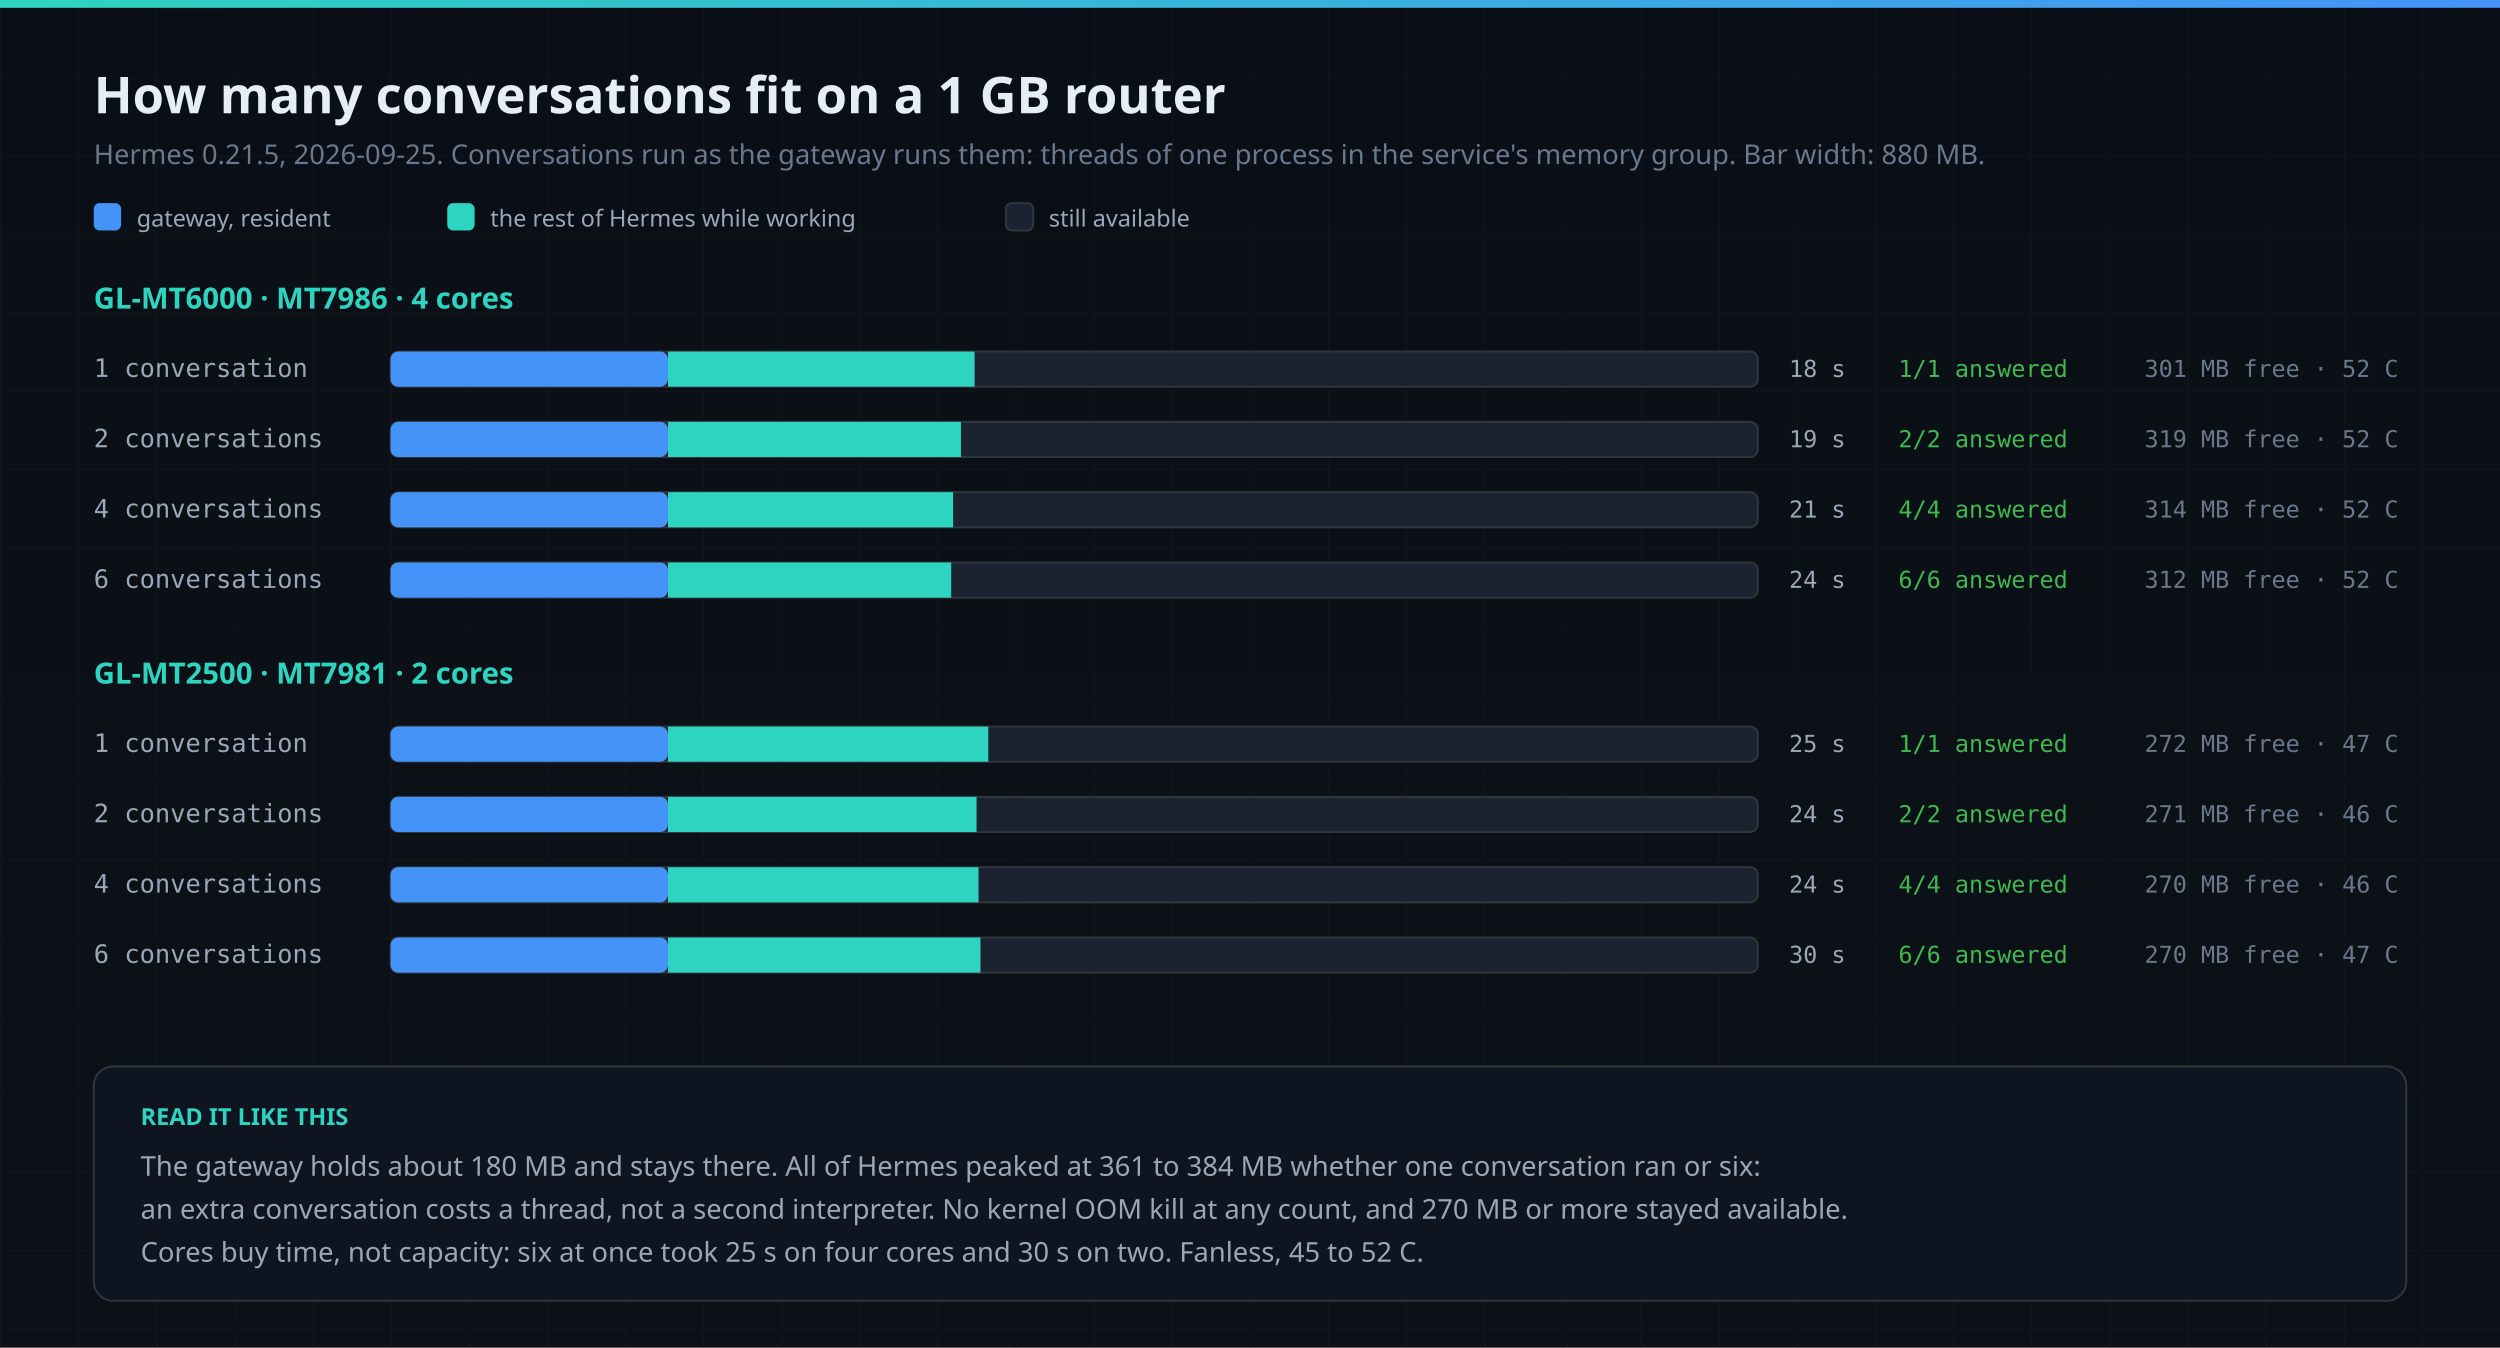
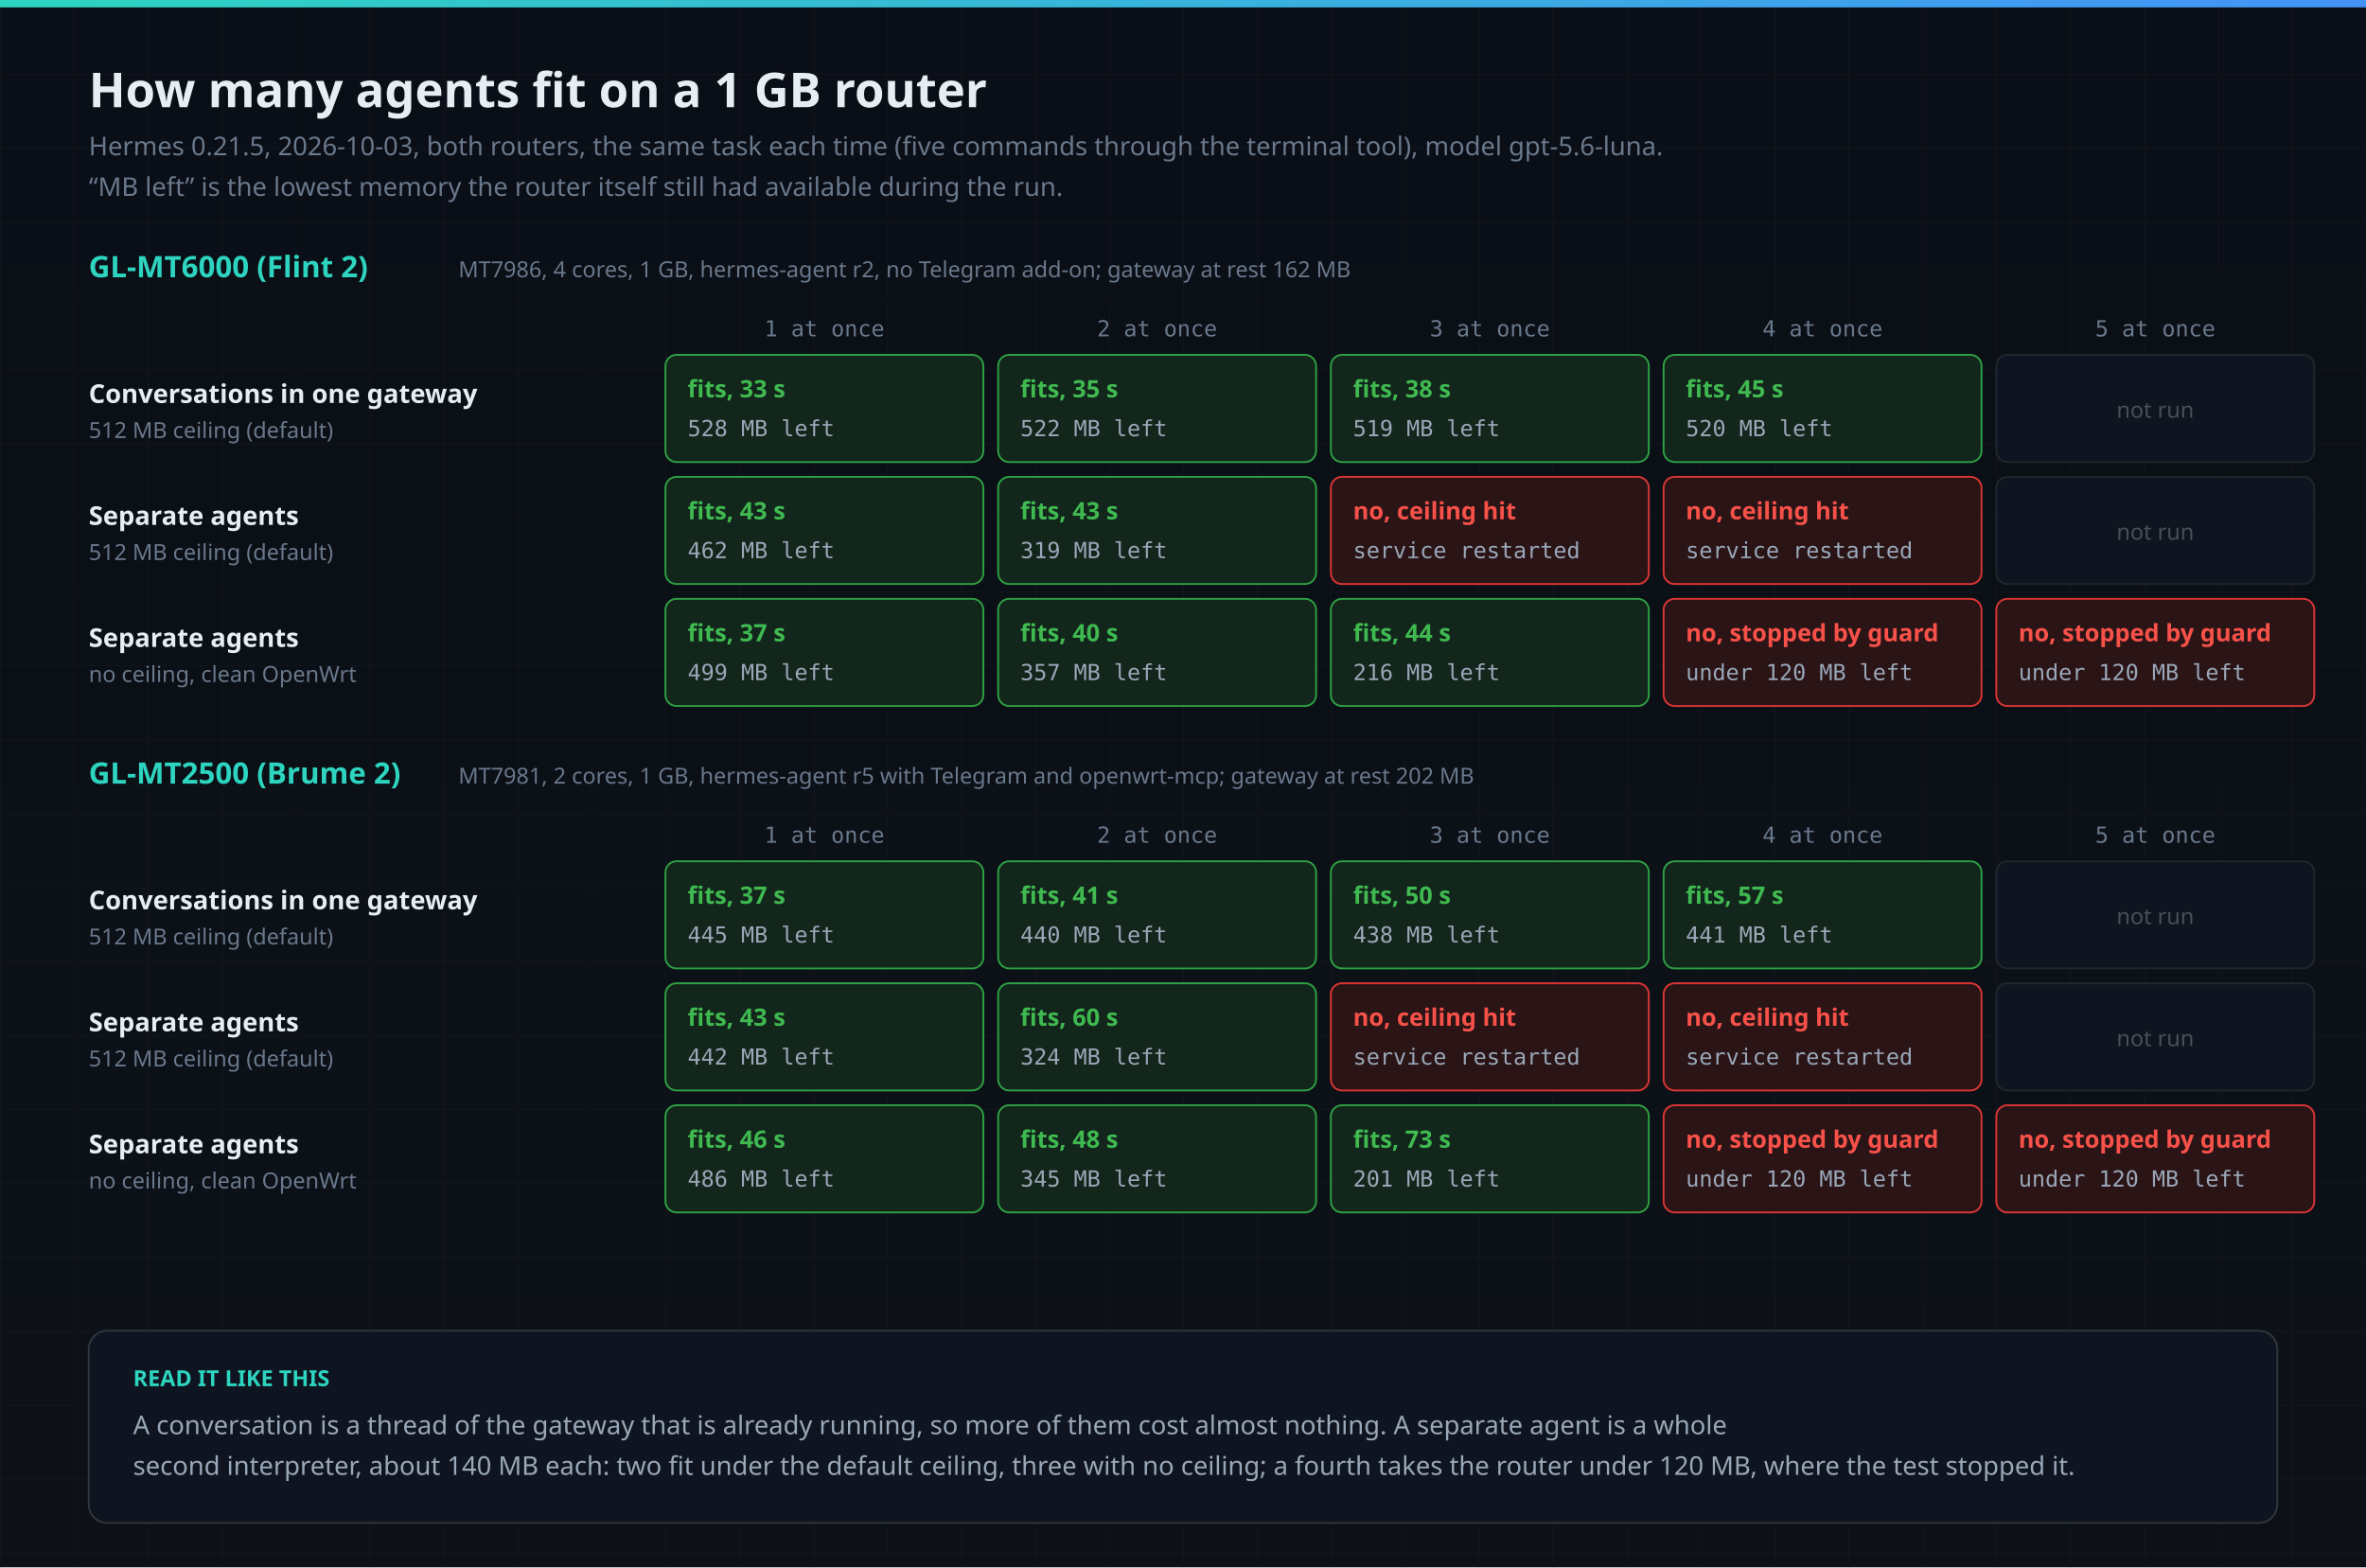
- <svg xmlns="http://www.w3.org/2000/svg" width="1280" height="690" viewBox="0 0 1280 690" role="img" aria-label="How many conversations fit on a 1 GB router: one, two, four and six at once on each of two boxes, Hermes 0.21.5, no kernel OOM kill at any count">
+ <svg xmlns="http://www.w3.org/2000/svg" width="1280" height="848" viewBox="0 0 1280 848" role="img" aria-label="How many Hermes agents fit on a 1 GB router: conversations in one gateway, separate agents under the default 512 MB ceiling, and separate agents with no ceiling on clean OpenWrt, measured on two routers">
  <defs>
    <linearGradient id="bg" x1="0" y1="0" x2="0" y2="1">
      <stop offset="0" stop-color="#0a0e16" />
      <stop offset="1" stop-color="#0d1117" />
    </linearGradient>
    <linearGradient id="accent" x1="0" y1="0" x2="1" y2="0">
      <stop offset="0" stop-color="#2dd4bf" />
      <stop offset="1" stop-color="#4493f8" />
    </linearGradient>
    <pattern id="grid" width="40" height="40" patternUnits="userSpaceOnUse">
      <path d="M 40 0 L 0 0 0 40" fill="none" stroke="#161b22" stroke-width="1" />
    </pattern>
  </defs>
-   <rect width="1280" height="690" fill="url(#bg)" />
-   <rect width="1280" height="690" fill="url(#grid)" opacity="0.5" />
+   <rect width="1280" height="848" fill="url(#bg)" />
+   <rect width="1280" height="848" fill="url(#grid)" opacity="0.5" />
  <rect width="1280" height="4" fill="url(#accent)" />
-   <text x="48" y="58" font-family="ui-sans-serif,system-ui,sans-serif" font-size="26" fill="#e6edf3" font-weight="600">How many conversations fit on a 1 GB router</text>
-   <text x="48" y="84" font-family="ui-sans-serif,system-ui,sans-serif" font-size="14" fill="#69788b">Hermes 0.21.5, 2026-09-25. Conversations run as the gateway runs them: threads of one process in the service's memory group. Bar width: 880 MB.</text>
-   <rect x="48" y="104" width="14" height="14" rx="3" fill="#4493f8" />
-   <text x="70" y="116" font-family="ui-sans-serif,system-ui,sans-serif" font-size="12" fill="#9aa7b8">gateway, resident</text>
-   <rect x="229" y="104" width="14" height="14" rx="3" fill="#2dd4bf" />
-   <text x="251" y="116" font-family="ui-sans-serif,system-ui,sans-serif" font-size="12" fill="#9aa7b8">the rest of Hermes while working</text>
-   <rect x="515" y="104" width="14" height="14" rx="3" fill="#1b2331" stroke="#30363d" />
-   <text x="537" y="116" font-family="ui-sans-serif,system-ui,sans-serif" font-size="12" fill="#9aa7b8">still available</text>
-   <text x="48" y="158" font-family="ui-sans-serif,system-ui,sans-serif" font-size="15" fill="#2dd4bf" font-weight="600">GL-MT6000 · MT7986 · 4 cores</text>
-   <text x="48" y="193" font-family="ui-monospace,SFMono-Regular,Menlo,monospace" font-size="13" fill="#9aa7b8">1 conversation</text>
-   <rect x="200" y="180" width="700" height="18" rx="4" fill="#1b2331" stroke="#30363d" />
-   <rect x="200" y="180" width="142" height="18" rx="4" fill="#4493f8" />
-   <rect x="342" y="180" width="157" height="18" fill="#2dd4bf" />
-   <text x="916" y="193" font-family="ui-monospace,SFMono-Regular,Menlo,monospace" font-size="12" fill="#9aa7b8">18 s</text>
-   <text x="972" y="193" font-family="ui-monospace,SFMono-Regular,Menlo,monospace" font-size="12" fill="#3fb950">1/1 answered</text>
-   <text x="1098" y="193" font-family="ui-monospace,SFMono-Regular,Menlo,monospace" font-size="12" fill="#69788b">301 MB free · 52 C</text>
-   <text x="48" y="229" font-family="ui-monospace,SFMono-Regular,Menlo,monospace" font-size="13" fill="#9aa7b8">2 conversations</text>
-   <rect x="200" y="216" width="700" height="18" rx="4" fill="#1b2331" stroke="#30363d" />
-   <rect x="200" y="216" width="142" height="18" rx="4" fill="#4493f8" />
-   <rect x="342" y="216" width="150" height="18" fill="#2dd4bf" />
-   <text x="916" y="229" font-family="ui-monospace,SFMono-Regular,Menlo,monospace" font-size="12" fill="#9aa7b8">19 s</text>
-   <text x="972" y="229" font-family="ui-monospace,SFMono-Regular,Menlo,monospace" font-size="12" fill="#3fb950">2/2 answered</text>
-   <text x="1098" y="229" font-family="ui-monospace,SFMono-Regular,Menlo,monospace" font-size="12" fill="#69788b">319 MB free · 52 C</text>
-   <text x="48" y="265" font-family="ui-monospace,SFMono-Regular,Menlo,monospace" font-size="13" fill="#9aa7b8">4 conversations</text>
-   <rect x="200" y="252" width="700" height="18" rx="4" fill="#1b2331" stroke="#30363d" />
-   <rect x="200" y="252" width="142" height="18" rx="4" fill="#4493f8" />
-   <rect x="342" y="252" width="146" height="18" fill="#2dd4bf" />
-   <text x="916" y="265" font-family="ui-monospace,SFMono-Regular,Menlo,monospace" font-size="12" fill="#9aa7b8">21 s</text>
-   <text x="972" y="265" font-family="ui-monospace,SFMono-Regular,Menlo,monospace" font-size="12" fill="#3fb950">4/4 answered</text>
-   <text x="1098" y="265" font-family="ui-monospace,SFMono-Regular,Menlo,monospace" font-size="12" fill="#69788b">314 MB free · 52 C</text>
-   <text x="48" y="301" font-family="ui-monospace,SFMono-Regular,Menlo,monospace" font-size="13" fill="#9aa7b8">6 conversations</text>
-   <rect x="200" y="288" width="700" height="18" rx="4" fill="#1b2331" stroke="#30363d" />
-   <rect x="200" y="288" width="142" height="18" rx="4" fill="#4493f8" />
-   <rect x="342" y="288" width="145" height="18" fill="#2dd4bf" />
-   <text x="916" y="301" font-family="ui-monospace,SFMono-Regular,Menlo,monospace" font-size="12" fill="#9aa7b8">24 s</text>
-   <text x="972" y="301" font-family="ui-monospace,SFMono-Regular,Menlo,monospace" font-size="12" fill="#3fb950">6/6 answered</text>
-   <text x="1098" y="301" font-family="ui-monospace,SFMono-Regular,Menlo,monospace" font-size="12" fill="#69788b">312 MB free · 52 C</text>
-   <text x="48" y="350" font-family="ui-sans-serif,system-ui,sans-serif" font-size="15" fill="#2dd4bf" font-weight="600">GL-MT2500 · MT7981 · 2 cores</text>
-   <text x="48" y="385" font-family="ui-monospace,SFMono-Regular,Menlo,monospace" font-size="13" fill="#9aa7b8">1 conversation</text>
-   <rect x="200" y="372" width="700" height="18" rx="4" fill="#1b2331" stroke="#30363d" />
-   <rect x="200" y="372" width="142" height="18" rx="4" fill="#4493f8" />
-   <rect x="342" y="372" width="164" height="18" fill="#2dd4bf" />
-   <text x="916" y="385" font-family="ui-monospace,SFMono-Regular,Menlo,monospace" font-size="12" fill="#9aa7b8">25 s</text>
-   <text x="972" y="385" font-family="ui-monospace,SFMono-Regular,Menlo,monospace" font-size="12" fill="#3fb950">1/1 answered</text>
-   <text x="1098" y="385" font-family="ui-monospace,SFMono-Regular,Menlo,monospace" font-size="12" fill="#69788b">272 MB free · 47 C</text>
-   <text x="48" y="421" font-family="ui-monospace,SFMono-Regular,Menlo,monospace" font-size="13" fill="#9aa7b8">2 conversations</text>
-   <rect x="200" y="408" width="700" height="18" rx="4" fill="#1b2331" stroke="#30363d" />
-   <rect x="200" y="408" width="142" height="18" rx="4" fill="#4493f8" />
-   <rect x="342" y="408" width="158" height="18" fill="#2dd4bf" />
-   <text x="916" y="421" font-family="ui-monospace,SFMono-Regular,Menlo,monospace" font-size="12" fill="#9aa7b8">24 s</text>
-   <text x="972" y="421" font-family="ui-monospace,SFMono-Regular,Menlo,monospace" font-size="12" fill="#3fb950">2/2 answered</text>
-   <text x="1098" y="421" font-family="ui-monospace,SFMono-Regular,Menlo,monospace" font-size="12" fill="#69788b">271 MB free · 46 C</text>
-   <text x="48" y="457" font-family="ui-monospace,SFMono-Regular,Menlo,monospace" font-size="13" fill="#9aa7b8">4 conversations</text>
-   <rect x="200" y="444" width="700" height="18" rx="4" fill="#1b2331" stroke="#30363d" />
-   <rect x="200" y="444" width="142" height="18" rx="4" fill="#4493f8" />
-   <rect x="342" y="444" width="159" height="18" fill="#2dd4bf" />
-   <text x="916" y="457" font-family="ui-monospace,SFMono-Regular,Menlo,monospace" font-size="12" fill="#9aa7b8">24 s</text>
-   <text x="972" y="457" font-family="ui-monospace,SFMono-Regular,Menlo,monospace" font-size="12" fill="#3fb950">4/4 answered</text>
-   <text x="1098" y="457" font-family="ui-monospace,SFMono-Regular,Menlo,monospace" font-size="12" fill="#69788b">270 MB free · 46 C</text>
-   <text x="48" y="493" font-family="ui-monospace,SFMono-Regular,Menlo,monospace" font-size="13" fill="#9aa7b8">6 conversations</text>
-   <rect x="200" y="480" width="700" height="18" rx="4" fill="#1b2331" stroke="#30363d" />
-   <rect x="200" y="480" width="142" height="18" rx="4" fill="#4493f8" />
-   <rect x="342" y="480" width="160" height="18" fill="#2dd4bf" />
-   <text x="916" y="493" font-family="ui-monospace,SFMono-Regular,Menlo,monospace" font-size="12" fill="#9aa7b8">30 s</text>
-   <text x="972" y="493" font-family="ui-monospace,SFMono-Regular,Menlo,monospace" font-size="12" fill="#3fb950">6/6 answered</text>
-   <text x="1098" y="493" font-family="ui-monospace,SFMono-Regular,Menlo,monospace" font-size="12" fill="#69788b">270 MB free · 47 C</text>
-   <rect x="48" y="546" width="1184" height="120" rx="10" fill="#0f1520" stroke="#30363d" />
-   <text x="72" y="576" font-family="ui-sans-serif,system-ui,sans-serif" font-size="12" fill="#2dd4bf" font-weight="600">READ IT LIKE THIS</text>
-   <text x="72" y="602" font-family="ui-sans-serif,system-ui,sans-serif" font-size="14" fill="#9aa7b8">The gateway holds about 180 MB and stays there. All of Hermes peaked at 361 to 384 MB whether one conversation ran or six:</text>
-   <text x="72" y="624" font-family="ui-sans-serif,system-ui,sans-serif" font-size="14" fill="#9aa7b8">an extra conversation costs a thread, not a second interpreter. No kernel OOM kill at any count, and 270 MB or more stayed available.</text>
-   <text x="72" y="646" font-family="ui-sans-serif,system-ui,sans-serif" font-size="14" fill="#9aa7b8">Cores buy time, not capacity: six at once took 25 s on four cores and 30 s on two. Fanless, 45 to 52 C.</text>
+   <text x="48" y="58" font-family="ui-sans-serif,system-ui,sans-serif" font-size="26" fill="#e6edf3" font-weight="600">How many agents fit on a 1 GB router</text>
+   <text x="48" y="84" font-family="ui-sans-serif,system-ui,sans-serif" font-size="14" fill="#69788b">Hermes 0.21.5, 2026-10-03, both routers, the same task each time (five commands through the terminal tool), model gpt-5.6-luna.</text>
+   <text x="48" y="106" font-family="ui-sans-serif,system-ui,sans-serif" font-size="14" fill="#69788b">“MB left” is the lowest memory the router itself still had available during the run.</text>
+   <text x="48" y="150" font-family="ui-sans-serif,system-ui,sans-serif" font-size="16" fill="#2dd4bf" font-weight="600">GL-MT6000 (Flint 2)</text>
+   <text x="248" y="150" font-family="ui-sans-serif,system-ui,sans-serif" font-size="12" fill="#69788b">MT7986, 4 cores, 1 GB, hermes-agent r2, no Telegram add-on; gateway at rest 162 MB</text>
+   <text x="446.0" y="182" font-family="ui-monospace,SFMono-Regular,Menlo,monospace" font-size="12" fill="#69788b" text-anchor="middle">1 at once</text>
+   <text x="626.0" y="182" font-family="ui-monospace,SFMono-Regular,Menlo,monospace" font-size="12" fill="#69788b" text-anchor="middle">2 at once</text>
+   <text x="806.0" y="182" font-family="ui-monospace,SFMono-Regular,Menlo,monospace" font-size="12" fill="#69788b" text-anchor="middle">3 at once</text>
+   <text x="986.0" y="182" font-family="ui-monospace,SFMono-Regular,Menlo,monospace" font-size="12" fill="#69788b" text-anchor="middle">4 at once</text>
+   <text x="1166.0" y="182" font-family="ui-monospace,SFMono-Regular,Menlo,monospace" font-size="12" fill="#69788b" text-anchor="middle">5 at once</text>
+   <text x="48" y="218" font-family="ui-sans-serif,system-ui,sans-serif" font-size="14" fill="#e6edf3" font-weight="600">Conversations in one gateway</text>
+   <text x="48" y="237" font-family="ui-sans-serif,system-ui,sans-serif" font-size="12" fill="#69788b">512 MB ceiling (default)</text>
+   <rect x="360" y="192" width="172" height="58" rx="6" fill="#12261b" stroke="#2ea043" />
+   <text x="372" y="215" font-family="ui-sans-serif,system-ui,sans-serif" font-size="13" fill="#3fb950" font-weight="600">fits, 33 s</text>
+   <text x="372" y="236" font-family="ui-monospace,SFMono-Regular,Menlo,monospace" font-size="12" fill="#9aa7b8">528 MB left</text>
+   <rect x="540" y="192" width="172" height="58" rx="6" fill="#12261b" stroke="#2ea043" />
+   <text x="552" y="215" font-family="ui-sans-serif,system-ui,sans-serif" font-size="13" fill="#3fb950" font-weight="600">fits, 35 s</text>
+   <text x="552" y="236" font-family="ui-monospace,SFMono-Regular,Menlo,monospace" font-size="12" fill="#9aa7b8">522 MB left</text>
+   <rect x="720" y="192" width="172" height="58" rx="6" fill="#12261b" stroke="#2ea043" />
+   <text x="732" y="215" font-family="ui-sans-serif,system-ui,sans-serif" font-size="13" fill="#3fb950" font-weight="600">fits, 38 s</text>
+   <text x="732" y="236" font-family="ui-monospace,SFMono-Regular,Menlo,monospace" font-size="12" fill="#9aa7b8">519 MB left</text>
+   <rect x="900" y="192" width="172" height="58" rx="6" fill="#12261b" stroke="#2ea043" />
+   <text x="912" y="215" font-family="ui-sans-serif,system-ui,sans-serif" font-size="13" fill="#3fb950" font-weight="600">fits, 45 s</text>
+   <text x="912" y="236" font-family="ui-monospace,SFMono-Regular,Menlo,monospace" font-size="12" fill="#9aa7b8">520 MB left</text>
+   <rect x="1080" y="192" width="172" height="58" rx="6" fill="#0f1520" stroke="#21262d" />
+   <text x="1166.0" y="226" font-family="ui-sans-serif,system-ui,sans-serif" font-size="12" fill="#484f58" text-anchor="middle">not run</text>
+   <text x="48" y="284" font-family="ui-sans-serif,system-ui,sans-serif" font-size="14" fill="#e6edf3" font-weight="600">Separate agents</text>
+   <text x="48" y="303" font-family="ui-sans-serif,system-ui,sans-serif" font-size="12" fill="#69788b">512 MB ceiling (default)</text>
+   <rect x="360" y="258" width="172" height="58" rx="6" fill="#12261b" stroke="#2ea043" />
+   <text x="372" y="281" font-family="ui-sans-serif,system-ui,sans-serif" font-size="13" fill="#3fb950" font-weight="600">fits, 43 s</text>
+   <text x="372" y="302" font-family="ui-monospace,SFMono-Regular,Menlo,monospace" font-size="12" fill="#9aa7b8">462 MB left</text>
+   <rect x="540" y="258" width="172" height="58" rx="6" fill="#12261b" stroke="#2ea043" />
+   <text x="552" y="281" font-family="ui-sans-serif,system-ui,sans-serif" font-size="13" fill="#3fb950" font-weight="600">fits, 43 s</text>
+   <text x="552" y="302" font-family="ui-monospace,SFMono-Regular,Menlo,monospace" font-size="12" fill="#9aa7b8">319 MB left</text>
+   <rect x="720" y="258" width="172" height="58" rx="6" fill="#2a1416" stroke="#da3633" />
+   <text x="732" y="281" font-family="ui-sans-serif,system-ui,sans-serif" font-size="13" fill="#f85149" font-weight="600">no, ceiling hit</text>
+   <text x="732" y="302" font-family="ui-monospace,SFMono-Regular,Menlo,monospace" font-size="12" fill="#9aa7b8">service restarted</text>
+   <rect x="900" y="258" width="172" height="58" rx="6" fill="#2a1416" stroke="#da3633" />
+   <text x="912" y="281" font-family="ui-sans-serif,system-ui,sans-serif" font-size="13" fill="#f85149" font-weight="600">no, ceiling hit</text>
+   <text x="912" y="302" font-family="ui-monospace,SFMono-Regular,Menlo,monospace" font-size="12" fill="#9aa7b8">service restarted</text>
+   <rect x="1080" y="258" width="172" height="58" rx="6" fill="#0f1520" stroke="#21262d" />
+   <text x="1166.0" y="292" font-family="ui-sans-serif,system-ui,sans-serif" font-size="12" fill="#484f58" text-anchor="middle">not run</text>
+   <text x="48" y="350" font-family="ui-sans-serif,system-ui,sans-serif" font-size="14" fill="#e6edf3" font-weight="600">Separate agents</text>
+   <text x="48" y="369" font-family="ui-sans-serif,system-ui,sans-serif" font-size="12" fill="#69788b">no ceiling, clean OpenWrt</text>
+   <rect x="360" y="324" width="172" height="58" rx="6" fill="#12261b" stroke="#2ea043" />
+   <text x="372" y="347" font-family="ui-sans-serif,system-ui,sans-serif" font-size="13" fill="#3fb950" font-weight="600">fits, 37 s</text>
+   <text x="372" y="368" font-family="ui-monospace,SFMono-Regular,Menlo,monospace" font-size="12" fill="#9aa7b8">499 MB left</text>
+   <rect x="540" y="324" width="172" height="58" rx="6" fill="#12261b" stroke="#2ea043" />
+   <text x="552" y="347" font-family="ui-sans-serif,system-ui,sans-serif" font-size="13" fill="#3fb950" font-weight="600">fits, 40 s</text>
+   <text x="552" y="368" font-family="ui-monospace,SFMono-Regular,Menlo,monospace" font-size="12" fill="#9aa7b8">357 MB left</text>
+   <rect x="720" y="324" width="172" height="58" rx="6" fill="#12261b" stroke="#2ea043" />
+   <text x="732" y="347" font-family="ui-sans-serif,system-ui,sans-serif" font-size="13" fill="#3fb950" font-weight="600">fits, 44 s</text>
+   <text x="732" y="368" font-family="ui-monospace,SFMono-Regular,Menlo,monospace" font-size="12" fill="#9aa7b8">216 MB left</text>
+   <rect x="900" y="324" width="172" height="58" rx="6" fill="#2a1416" stroke="#da3633" />
+   <text x="912" y="347" font-family="ui-sans-serif,system-ui,sans-serif" font-size="13" fill="#f85149" font-weight="600">no, stopped by guard</text>
+   <text x="912" y="368" font-family="ui-monospace,SFMono-Regular,Menlo,monospace" font-size="12" fill="#9aa7b8">under 120 MB left</text>
+   <rect x="1080" y="324" width="172" height="58" rx="6" fill="#2a1416" stroke="#da3633" />
+   <text x="1092" y="347" font-family="ui-sans-serif,system-ui,sans-serif" font-size="13" fill="#f85149" font-weight="600">no, stopped by guard</text>
+   <text x="1092" y="368" font-family="ui-monospace,SFMono-Regular,Menlo,monospace" font-size="12" fill="#9aa7b8">under 120 MB left</text>
+   <text x="48" y="424" font-family="ui-sans-serif,system-ui,sans-serif" font-size="16" fill="#2dd4bf" font-weight="600">GL-MT2500 (Brume 2)</text>
+   <text x="248" y="424" font-family="ui-sans-serif,system-ui,sans-serif" font-size="12" fill="#69788b">MT7981, 2 cores, 1 GB, hermes-agent r5 with Telegram and openwrt-mcp; gateway at rest 202 MB</text>
+   <text x="446.0" y="456" font-family="ui-monospace,SFMono-Regular,Menlo,monospace" font-size="12" fill="#69788b" text-anchor="middle">1 at once</text>
+   <text x="626.0" y="456" font-family="ui-monospace,SFMono-Regular,Menlo,monospace" font-size="12" fill="#69788b" text-anchor="middle">2 at once</text>
+   <text x="806.0" y="456" font-family="ui-monospace,SFMono-Regular,Menlo,monospace" font-size="12" fill="#69788b" text-anchor="middle">3 at once</text>
+   <text x="986.0" y="456" font-family="ui-monospace,SFMono-Regular,Menlo,monospace" font-size="12" fill="#69788b" text-anchor="middle">4 at once</text>
+   <text x="1166.0" y="456" font-family="ui-monospace,SFMono-Regular,Menlo,monospace" font-size="12" fill="#69788b" text-anchor="middle">5 at once</text>
+   <text x="48" y="492" font-family="ui-sans-serif,system-ui,sans-serif" font-size="14" fill="#e6edf3" font-weight="600">Conversations in one gateway</text>
+   <text x="48" y="511" font-family="ui-sans-serif,system-ui,sans-serif" font-size="12" fill="#69788b">512 MB ceiling (default)</text>
+   <rect x="360" y="466" width="172" height="58" rx="6" fill="#12261b" stroke="#2ea043" />
+   <text x="372" y="489" font-family="ui-sans-serif,system-ui,sans-serif" font-size="13" fill="#3fb950" font-weight="600">fits, 37 s</text>
+   <text x="372" y="510" font-family="ui-monospace,SFMono-Regular,Menlo,monospace" font-size="12" fill="#9aa7b8">445 MB left</text>
+   <rect x="540" y="466" width="172" height="58" rx="6" fill="#12261b" stroke="#2ea043" />
+   <text x="552" y="489" font-family="ui-sans-serif,system-ui,sans-serif" font-size="13" fill="#3fb950" font-weight="600">fits, 41 s</text>
+   <text x="552" y="510" font-family="ui-monospace,SFMono-Regular,Menlo,monospace" font-size="12" fill="#9aa7b8">440 MB left</text>
+   <rect x="720" y="466" width="172" height="58" rx="6" fill="#12261b" stroke="#2ea043" />
+   <text x="732" y="489" font-family="ui-sans-serif,system-ui,sans-serif" font-size="13" fill="#3fb950" font-weight="600">fits, 50 s</text>
+   <text x="732" y="510" font-family="ui-monospace,SFMono-Regular,Menlo,monospace" font-size="12" fill="#9aa7b8">438 MB left</text>
+   <rect x="900" y="466" width="172" height="58" rx="6" fill="#12261b" stroke="#2ea043" />
+   <text x="912" y="489" font-family="ui-sans-serif,system-ui,sans-serif" font-size="13" fill="#3fb950" font-weight="600">fits, 57 s</text>
+   <text x="912" y="510" font-family="ui-monospace,SFMono-Regular,Menlo,monospace" font-size="12" fill="#9aa7b8">441 MB left</text>
+   <rect x="1080" y="466" width="172" height="58" rx="6" fill="#0f1520" stroke="#21262d" />
+   <text x="1166.0" y="500" font-family="ui-sans-serif,system-ui,sans-serif" font-size="12" fill="#484f58" text-anchor="middle">not run</text>
+   <text x="48" y="558" font-family="ui-sans-serif,system-ui,sans-serif" font-size="14" fill="#e6edf3" font-weight="600">Separate agents</text>
+   <text x="48" y="577" font-family="ui-sans-serif,system-ui,sans-serif" font-size="12" fill="#69788b">512 MB ceiling (default)</text>
+   <rect x="360" y="532" width="172" height="58" rx="6" fill="#12261b" stroke="#2ea043" />
+   <text x="372" y="555" font-family="ui-sans-serif,system-ui,sans-serif" font-size="13" fill="#3fb950" font-weight="600">fits, 43 s</text>
+   <text x="372" y="576" font-family="ui-monospace,SFMono-Regular,Menlo,monospace" font-size="12" fill="#9aa7b8">442 MB left</text>
+   <rect x="540" y="532" width="172" height="58" rx="6" fill="#12261b" stroke="#2ea043" />
+   <text x="552" y="555" font-family="ui-sans-serif,system-ui,sans-serif" font-size="13" fill="#3fb950" font-weight="600">fits, 60 s</text>
+   <text x="552" y="576" font-family="ui-monospace,SFMono-Regular,Menlo,monospace" font-size="12" fill="#9aa7b8">324 MB left</text>
+   <rect x="720" y="532" width="172" height="58" rx="6" fill="#2a1416" stroke="#da3633" />
+   <text x="732" y="555" font-family="ui-sans-serif,system-ui,sans-serif" font-size="13" fill="#f85149" font-weight="600">no, ceiling hit</text>
+   <text x="732" y="576" font-family="ui-monospace,SFMono-Regular,Menlo,monospace" font-size="12" fill="#9aa7b8">service restarted</text>
+   <rect x="900" y="532" width="172" height="58" rx="6" fill="#2a1416" stroke="#da3633" />
+   <text x="912" y="555" font-family="ui-sans-serif,system-ui,sans-serif" font-size="13" fill="#f85149" font-weight="600">no, ceiling hit</text>
+   <text x="912" y="576" font-family="ui-monospace,SFMono-Regular,Menlo,monospace" font-size="12" fill="#9aa7b8">service restarted</text>
+   <rect x="1080" y="532" width="172" height="58" rx="6" fill="#0f1520" stroke="#21262d" />
+   <text x="1166.0" y="566" font-family="ui-sans-serif,system-ui,sans-serif" font-size="12" fill="#484f58" text-anchor="middle">not run</text>
+   <text x="48" y="624" font-family="ui-sans-serif,system-ui,sans-serif" font-size="14" fill="#e6edf3" font-weight="600">Separate agents</text>
+   <text x="48" y="643" font-family="ui-sans-serif,system-ui,sans-serif" font-size="12" fill="#69788b">no ceiling, clean OpenWrt</text>
+   <rect x="360" y="598" width="172" height="58" rx="6" fill="#12261b" stroke="#2ea043" />
+   <text x="372" y="621" font-family="ui-sans-serif,system-ui,sans-serif" font-size="13" fill="#3fb950" font-weight="600">fits, 46 s</text>
+   <text x="372" y="642" font-family="ui-monospace,SFMono-Regular,Menlo,monospace" font-size="12" fill="#9aa7b8">486 MB left</text>
+   <rect x="540" y="598" width="172" height="58" rx="6" fill="#12261b" stroke="#2ea043" />
+   <text x="552" y="621" font-family="ui-sans-serif,system-ui,sans-serif" font-size="13" fill="#3fb950" font-weight="600">fits, 48 s</text>
+   <text x="552" y="642" font-family="ui-monospace,SFMono-Regular,Menlo,monospace" font-size="12" fill="#9aa7b8">345 MB left</text>
+   <rect x="720" y="598" width="172" height="58" rx="6" fill="#12261b" stroke="#2ea043" />
+   <text x="732" y="621" font-family="ui-sans-serif,system-ui,sans-serif" font-size="13" fill="#3fb950" font-weight="600">fits, 73 s</text>
+   <text x="732" y="642" font-family="ui-monospace,SFMono-Regular,Menlo,monospace" font-size="12" fill="#9aa7b8">201 MB left</text>
+   <rect x="900" y="598" width="172" height="58" rx="6" fill="#2a1416" stroke="#da3633" />
+   <text x="912" y="621" font-family="ui-sans-serif,system-ui,sans-serif" font-size="13" fill="#f85149" font-weight="600">no, stopped by guard</text>
+   <text x="912" y="642" font-family="ui-monospace,SFMono-Regular,Menlo,monospace" font-size="12" fill="#9aa7b8">under 120 MB left</text>
+   <rect x="1080" y="598" width="172" height="58" rx="6" fill="#2a1416" stroke="#da3633" />
+   <text x="1092" y="621" font-family="ui-sans-serif,system-ui,sans-serif" font-size="13" fill="#f85149" font-weight="600">no, stopped by guard</text>
+   <text x="1092" y="642" font-family="ui-monospace,SFMono-Regular,Menlo,monospace" font-size="12" fill="#9aa7b8">under 120 MB left</text>
+   <rect x="48" y="720" width="1184" height="104" rx="10" fill="#0f1520" stroke="#30363d" />
+   <text x="72" y="750" font-family="ui-sans-serif,system-ui,sans-serif" font-size="12" fill="#2dd4bf" font-weight="600">READ IT LIKE THIS</text>
+   <text x="72" y="776" font-family="ui-sans-serif,system-ui,sans-serif" font-size="14" fill="#9aa7b8">A conversation is a thread of the gateway that is already running, so more of them cost almost nothing. A separate agent is a whole</text>
+   <text x="72" y="798" font-family="ui-sans-serif,system-ui,sans-serif" font-size="14" fill="#9aa7b8">second interpreter, about 140 MB each: two fit under the default ceiling, three with no ceiling; a fourth takes the router under 120 MB, where the test stopped it.</text>
</svg>
